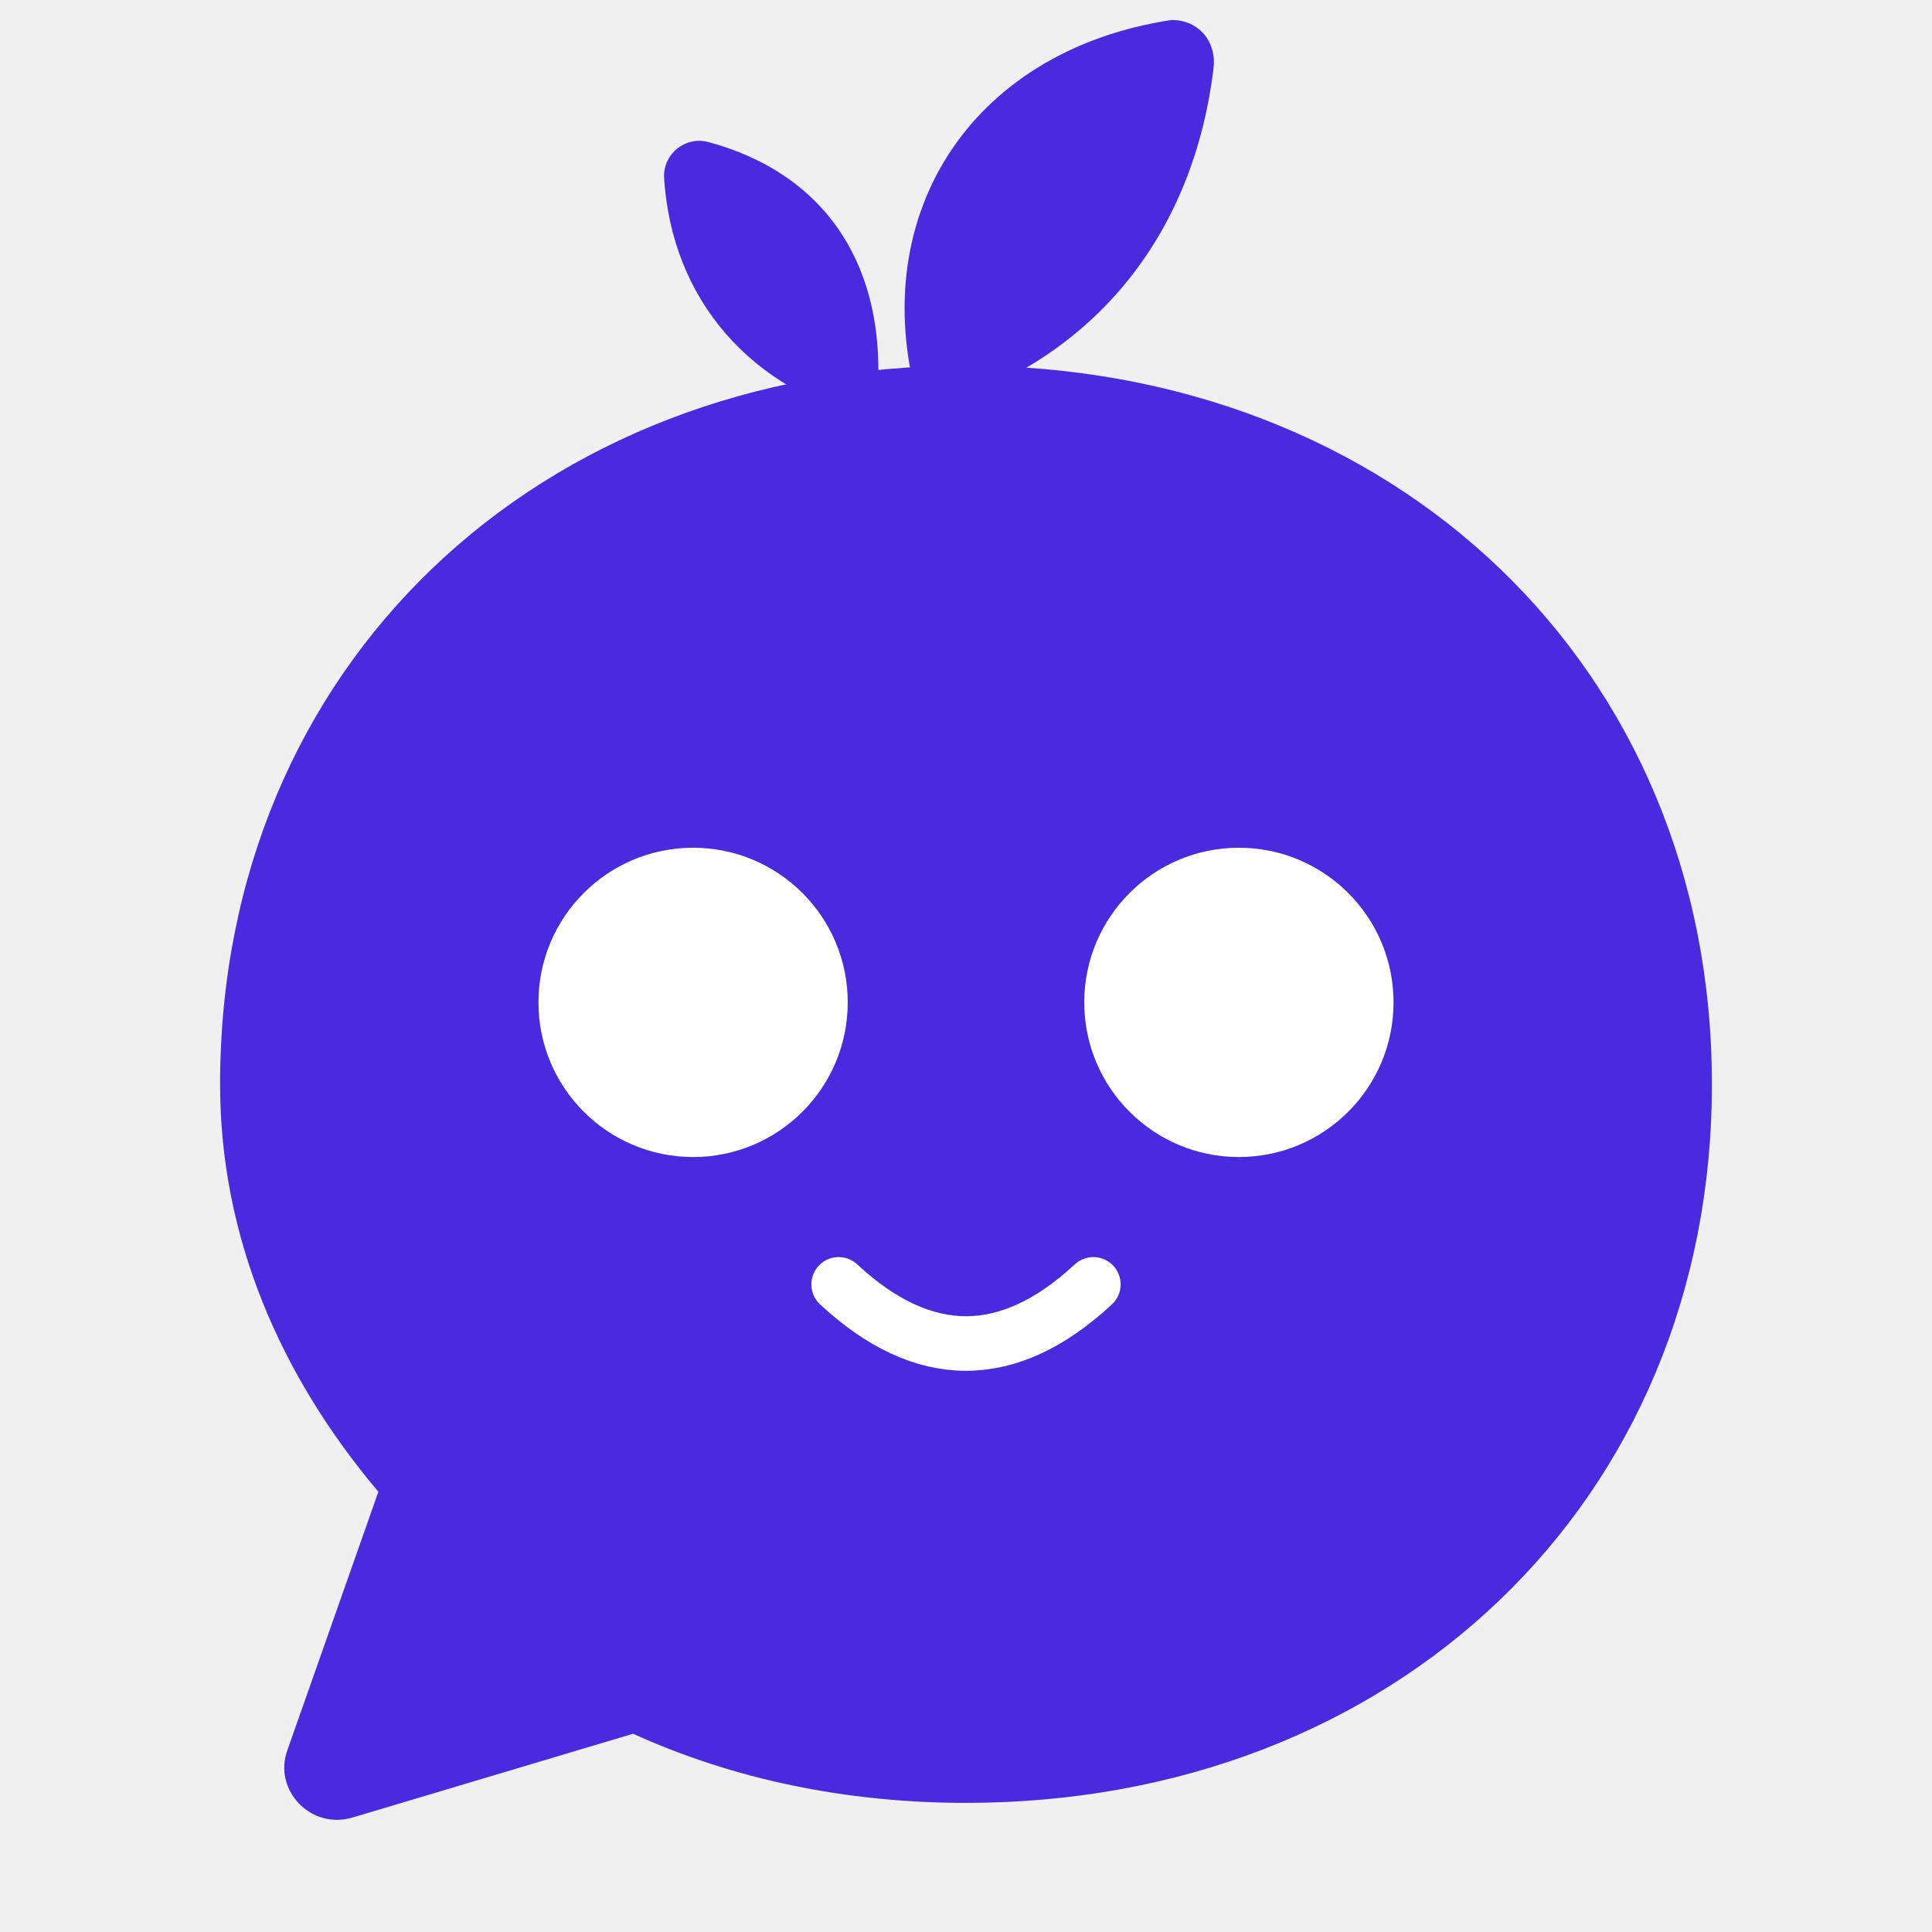
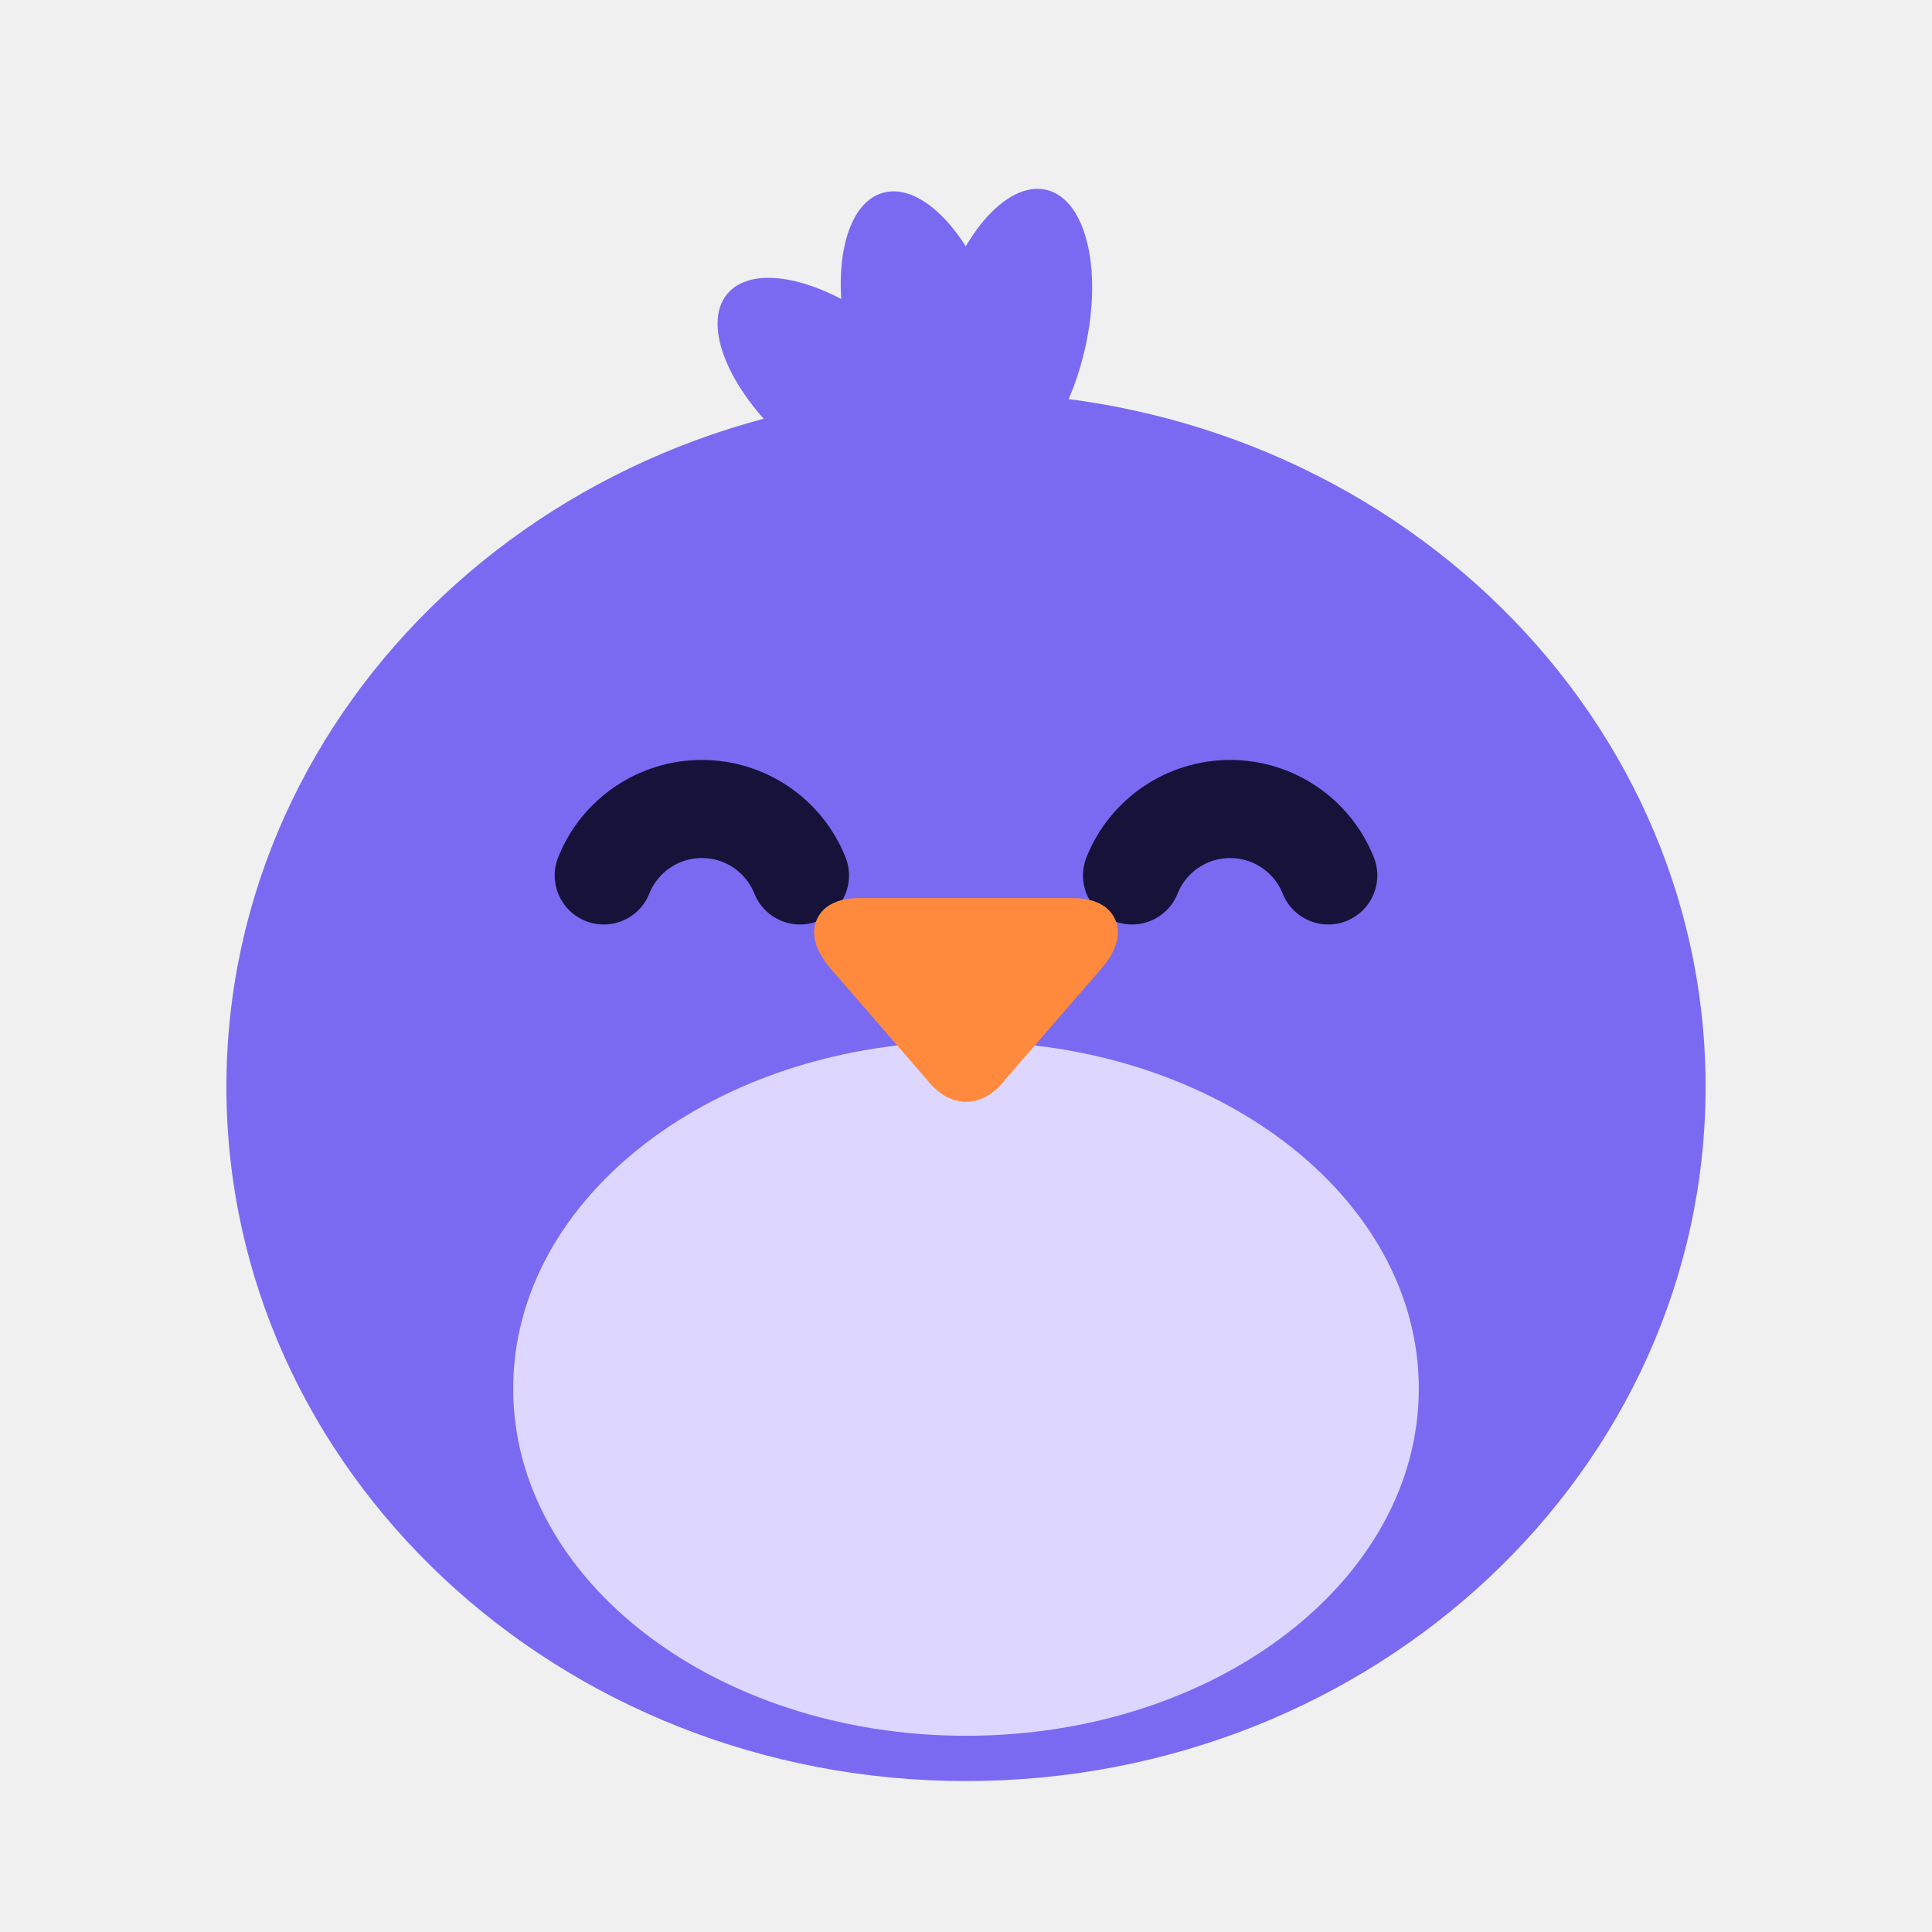
- <svg xmlns="http://www.w3.org/2000/svg" viewBox="0 0 120 120" width="64" height="64">
-   <g transform="translate(60 60) scale(1.130) translate(-60 -57)">
-     <path d="M55 27c-6.800-1.600-11.200-6.600-11.600-13.400 0-1.300 1.200-2.200 2.400-1.900 6.400 1.700 10.300 6.900 9.200 15.300z" fill="#4a2ade" />
-     <path d="M57.500 26.500c-3.200-10.500 2.600-19.800 13.800-21.500 1.500 0 2.500 1.200 2.300 2.700-1.200 9.800-7.300 16.500-16.100 18.800z" fill="#4a2ade" />
-     <path d="M60 24c23.5 0 41 16.5 41 39.5S83.5 103 60 103c-6.6 0-12.8-1.3-18.3-3.8l-15.4 4.6c-2.3.7-4.4-1.5-3.6-3.7l5-14.2C22.300 79.500 19 71.900 19 63.500 19 40.500 36.500 24 60 24z" fill="#4a2ade" />
-     <circle cx="45" cy="59" r="8.500" fill="#ffffff" />
-     <circle cx="75" cy="59" r="8.500" fill="#ffffff" />
-     <path d="M53 74.500q7 6.500 14 0" fill="none" stroke="#ffffff" stroke-width="3" stroke-linecap="round" />
+ <svg xmlns="http://www.w3.org/2000/svg" viewBox="0 0 256 256" width="256" height="256" role="img">
+   <g fill="#7a6af2" transform="rotate(-16 128 64)">
+     <ellipse cx="128" cy="44" rx="10" ry="20" />
+     <g transform="rotate(-34 128 66)">
+       <ellipse cx="128" cy="44" rx="10" ry="20" />
+     </g>
+     <g transform="rotate(30 128 66)">
+       <ellipse cx="128" cy="44" rx="10" ry="20" />
+     </g>
  </g>
+   <g fill="#7a6af2">
+     <ellipse cx="128" cy="144" rx="98" ry="92" />
+   </g>
+   <ellipse cx="128" cy="184" rx="60" ry="46" fill="#ddd6fe" />
+   <path d="M80 116 A14 14 0 0 1 106 116" fill="none" stroke="#17123a" stroke-width="13" stroke-linecap="round" />
+   <path d="M150 116 A14 14 0 0 1 176 116" fill="none" stroke="#17123a" stroke-width="13" stroke-linecap="round" />
+   <path d="M114 122 H142 Q147 122 144 126 L131 141 Q128 145 125 141 L112 126 Q109 122 114 122 Z" fill="#ff8a3d" stroke="#ff8a3d" stroke-width="6" stroke-linejoin="round" />
</svg>
